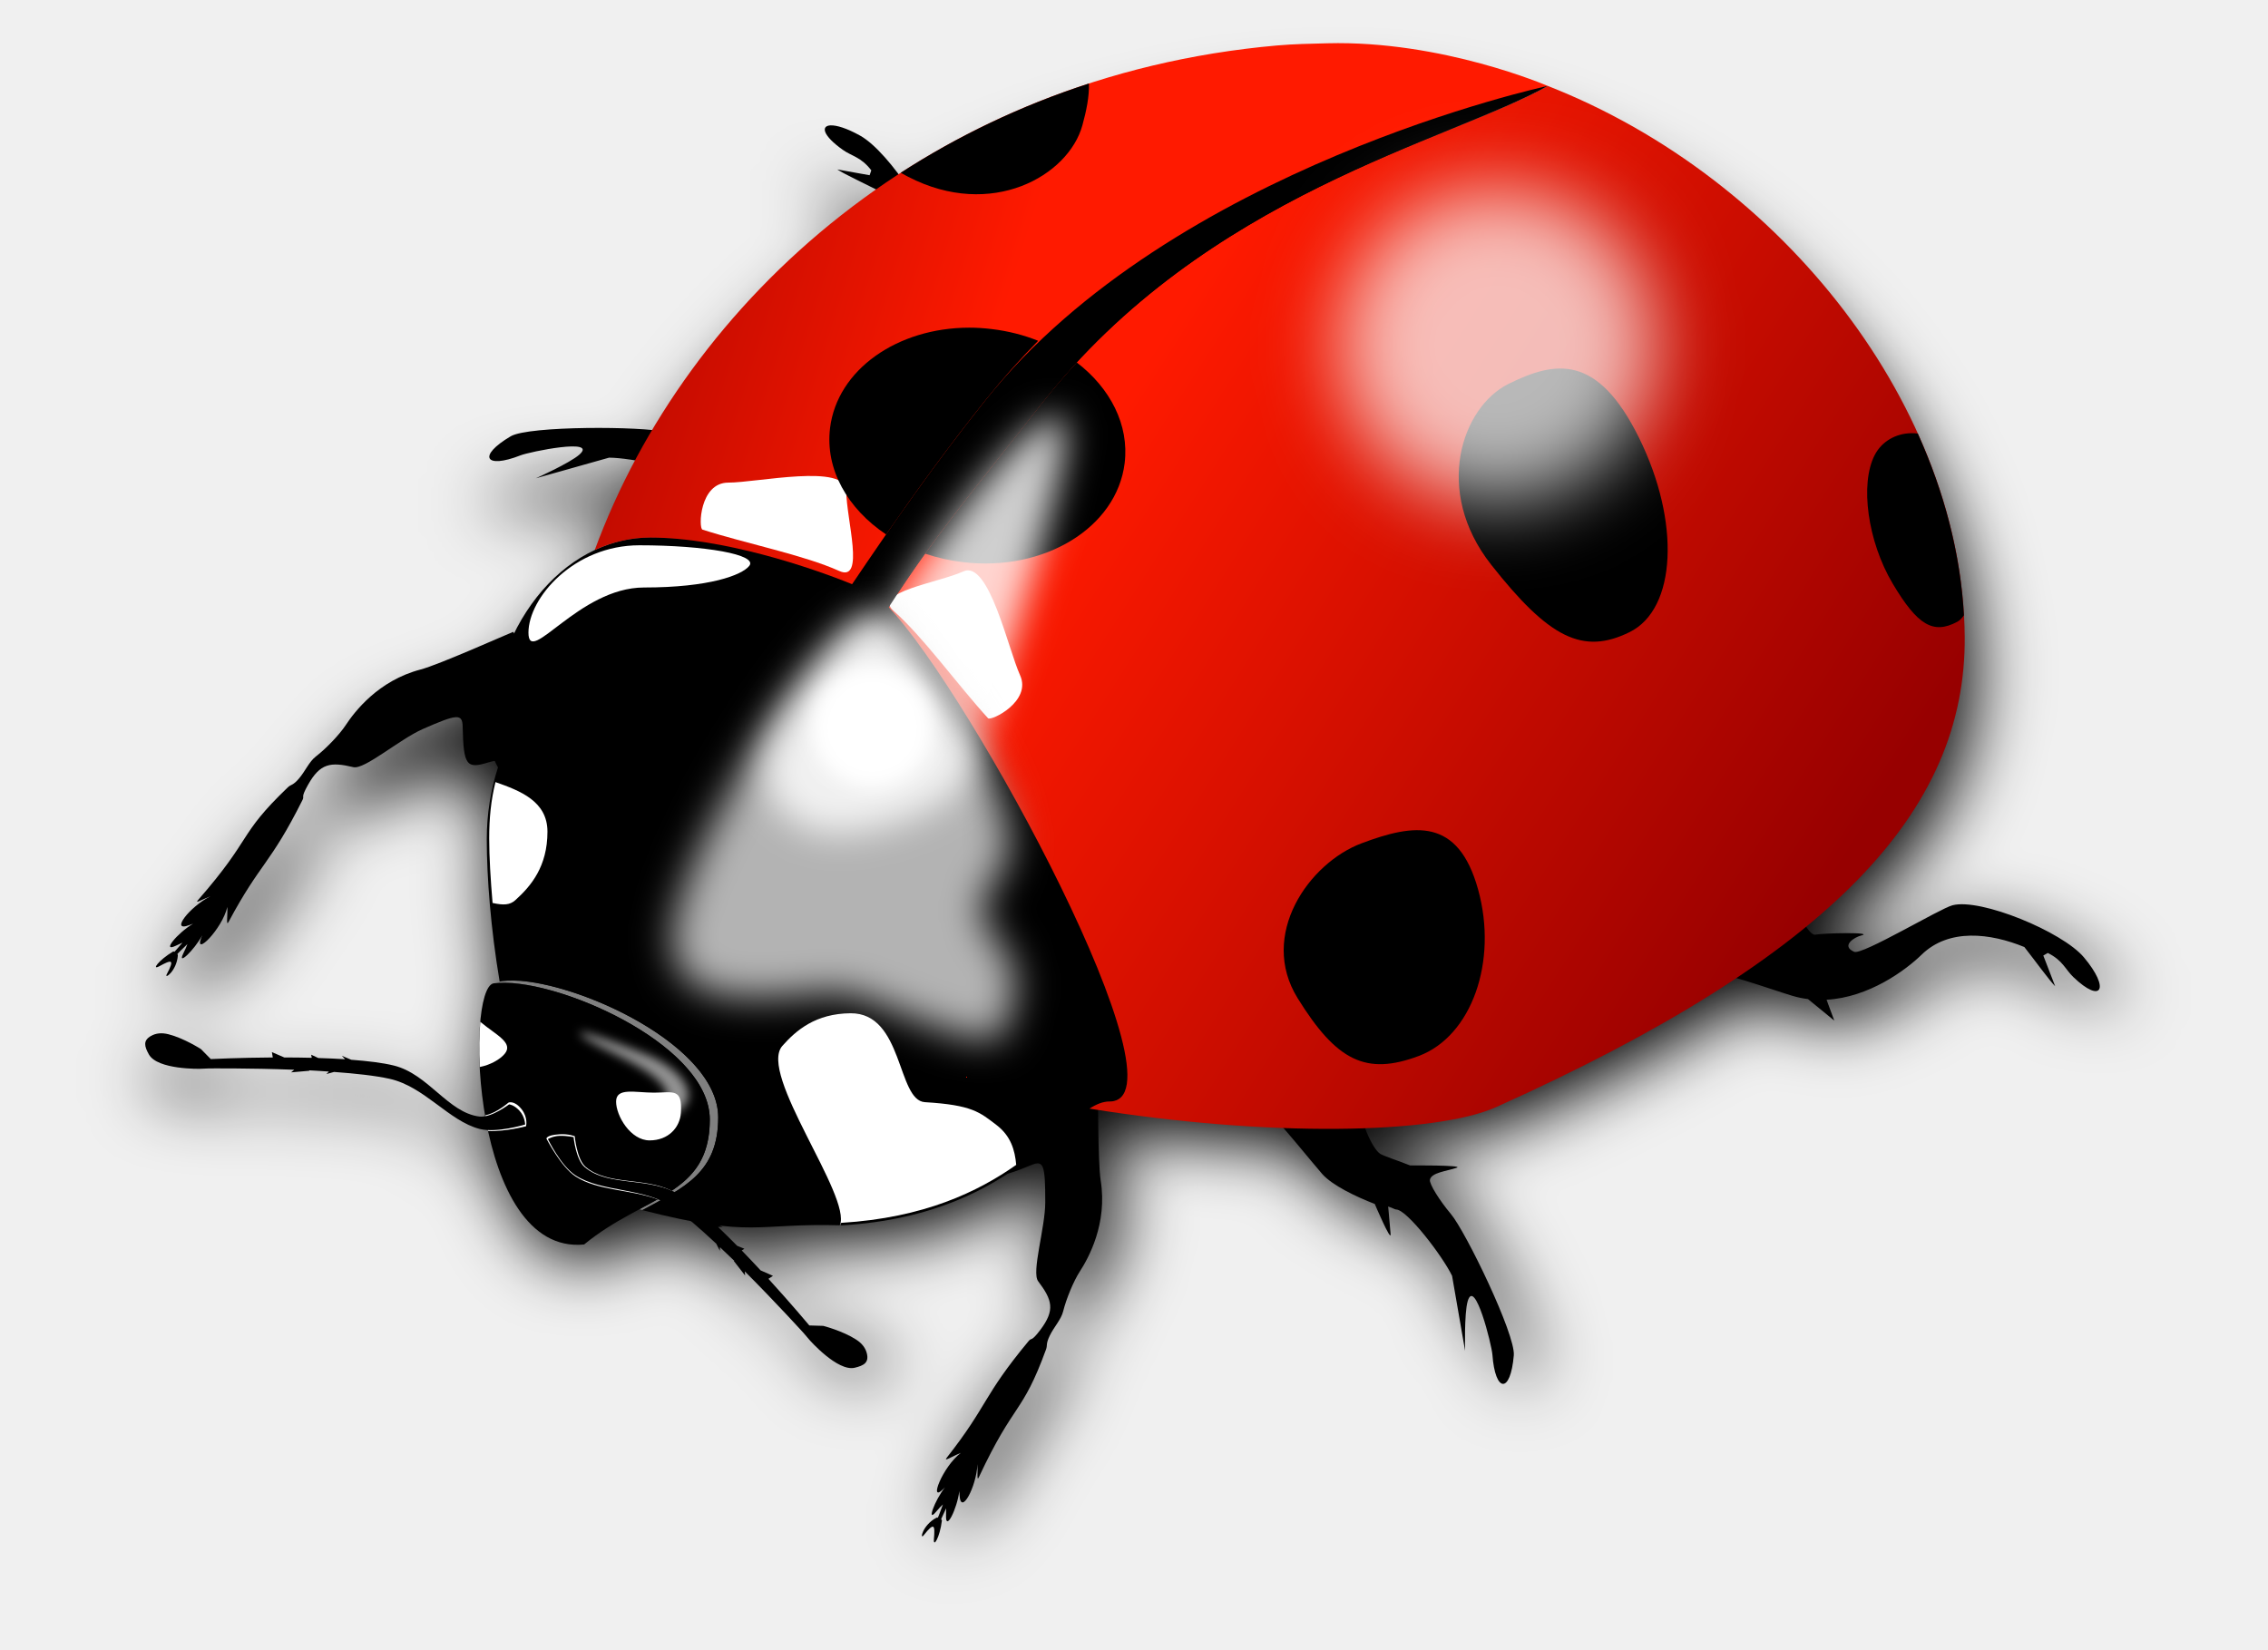
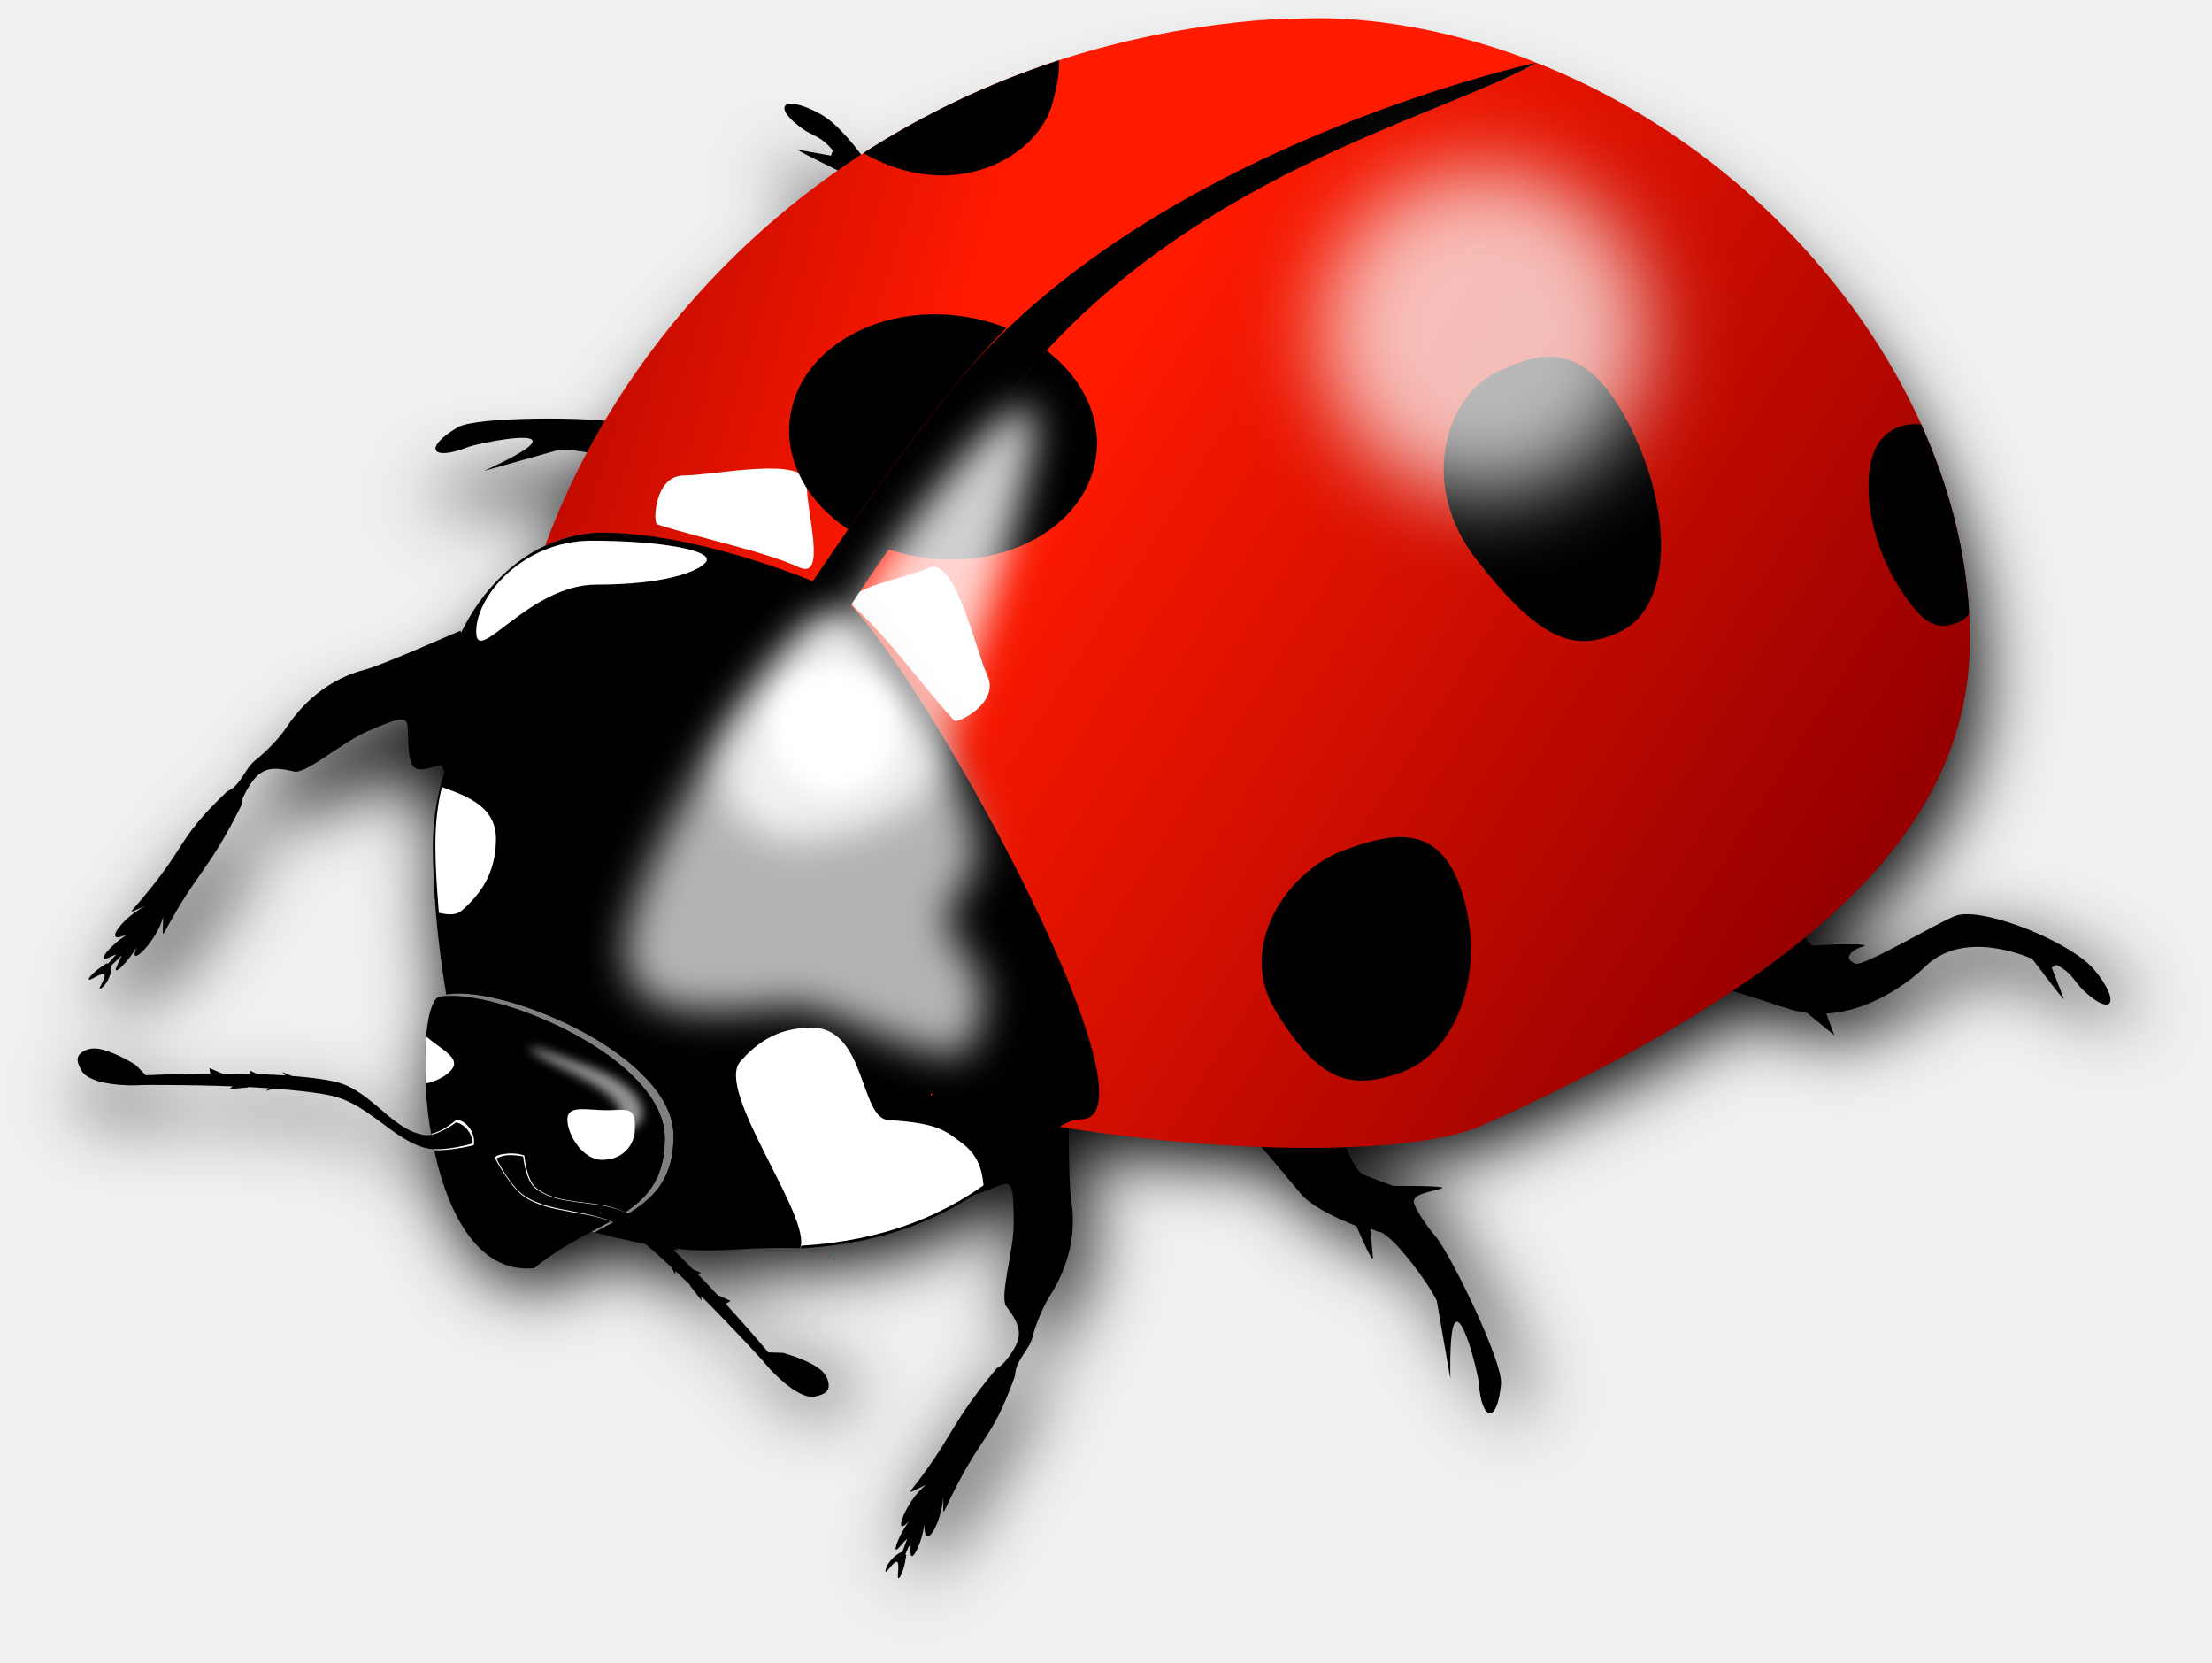
- <svg xmlns="http://www.w3.org/2000/svg" xmlns:xlink="http://www.w3.org/1999/xlink" width="550" height="400" id="svg2" version="1.1">
+ <svg xmlns="http://www.w3.org/2000/svg" xmlns:xlink="http://www.w3.org/1999/xlink" width="515.763" height="387.571" id="svg2" version="1.1">
  <defs id="defs4">
    <linearGradient id="linearGradient3848">
      <stop style="stop-color:#ff1a00;stop-opacity:1;" offset="0" id="stop3850" />
      <stop style="stop-color:#970000;stop-opacity:1;" offset="1" id="stop3852" />
    </linearGradient>
    <filter id="filter3822" x="-0.202" width="1.403" y="-0.198" height="1.396" color-interpolation-filters="sRGB">
      <feGaussianBlur stdDeviation="4.365" id="feGaussianBlur3824" />
    </filter>
    <filter id="filter3826" x="-0.252" width="1.504" y="-0.134" height="1.267" color-interpolation-filters="sRGB">
      <feGaussianBlur stdDeviation="4.365" id="feGaussianBlur3828" />
    </filter>
    <filter id="filter3832" x="-0.134" width="1.268" y="-0.109" height="1.218" color-interpolation-filters="sRGB">
      <feGaussianBlur stdDeviation="4.643" id="feGaussianBlur3834" />
    </filter>
    <filter id="filter3872" x="-0.3" width="1.6" y="-0.3" height="1.6" color-interpolation-filters="sRGB">
      <feGaussianBlur stdDeviation="2.803" id="feGaussianBlur3874" />
    </filter>
    <filter id="filter3880" x="-0.18" width="1.36" y="-0.18" height="1.36" color-interpolation-filters="sRGB">
      <feGaussianBlur stdDeviation="1.493" id="feGaussianBlur3882" />
    </filter>
    <filter id="filter3887" x="-0.106" width="1.211" y="-0.139" height="1.278" color-interpolation-filters="sRGB">
      <feGaussianBlur stdDeviation="1.161" id="feGaussianBlur3889" />
    </filter>
    <filter id="filter4079" color-interpolation-filters="sRGB">
      <feGaussianBlur stdDeviation="8.239" id="feGaussianBlur4081" />
    </filter>
    <linearGradient xlink:href="#linearGradient3848" id="linearGradient4117" gradientUnits="userSpaceOnUse" x1="-150.608" y1="472.781" x2="25.068" y2="584.9" />
    <linearGradient xlink:href="#linearGradient3848" id="linearGradient4119" gradientUnits="userSpaceOnUse" x1="-185.632" y1="463.233" x2="-314.727" y2="422.725" />
  </defs>
-   <g id="layer2" style="display:inline" transform="translate(0,-652.3622)">
+   <g id="layer2" style="display:inline" transform="translate(-17.11845,-658.5769)">
    <g id="g4083" transform="translate(-99.83499,318.4603)">
      <path transform="matrix(1.032181,-0.00998417,0.01213566,0.9693549,-20.15975,23.2122)" id="path3966" d="m 426.568,351.097 c -0.843,4.9e-4 -1.701,0.008 -2.549,0.031 -3.921,0.104 -7.871,0.169 -11.835,0.525 -16.491,1.482 -32.009,4.88 -46.461,9.85 -0.273,0.094 -0.547,0.183 -0.819,0.278 -0.835,0.291 -1.66,0.593 -2.488,0.895 -2.139,0.78 -4.252,1.591 -6.343,2.439 -0.059,0.024 -0.123,0.038 -0.182,0.062 -0.908,0.369 -1.833,0.761 -2.731,1.142 -1.531,0.651 -3.048,1.32 -4.552,2.007 -0.373,0.17 -0.752,0.322 -1.123,0.494 -0.365,0.17 -0.729,0.353 -1.092,0.525 -0.823,0.389 -1.644,0.774 -2.458,1.173 -0.205,0.1 -0.403,0.208 -0.607,0.309 -0.462,0.228 -0.907,0.478 -1.366,0.71 -0.759,0.384 -1.525,0.75 -2.276,1.142 -0.153,0.08 -0.303,0.167 -0.455,0.247 -0.65,0.342 -1.298,0.701 -1.942,1.05 -0.251,0.136 -0.509,0.265 -0.759,0.401 -0.74,0.405 -1.483,0.821 -2.215,1.235 -0.765,0.432 -1.52,0.856 -2.276,1.297 -0.213,0.124 -0.425,0.246 -0.637,0.371 -0.051,0.03 -0.101,0.062 -0.152,0.093 -0.435,0.257 -0.872,0.512 -1.305,0.772 -0.44,0.265 -0.868,0.535 -1.305,0.803 -1.149,0.703 -2.27,1.436 -3.399,2.161 -0.543,0.349 -1.1,0.696 -1.639,1.05 -0.172,0.113 -0.344,0.226 -0.516,0.34 -3.06,-4.182 -6.394,-7.727 -9.043,-9.232 -3.157,-1.794 -5.574,-2.531 -6.98,-2.47 -2.342,0.102 -1.858,2.447 2.883,5.867 2.154,1.554 4.288,1.701 6.707,4.909 l -0.395,1.173 -7.617,-1.389 c 1.279,0.907 5.705,3.032 9.134,4.786 -22.138,15.778 -39.966,35.755 -52.743,57.648 -8.898,-0.898 -29.616,-0.689 -33.291,1.513 -7.929,4.751 -6.029,7.905 2.306,4.57 2.136,-0.855 18.335,-4.236 13.869,-0.185 -2.244,2.035 -10.257,5.681 -10.257,5.681 l 17.237,-4.94 c 1.505,0.003 3.723,0.255 6.1,0.648 -3.671,7.017 -6.835,14.214 -9.468,21.491 -7.924,3.765 -14.59,10.864 -18.997,19.978 -0.075,-0.122 -0.135,-0.25 -0.212,-0.371 -2.008,0.822 -17.592,7.901 -21.789,9.016 -10.026,2.664 -15.585,10.147 -17.692,13.401 -1.436,2.217 -4.585,5.568 -6.98,7.441 -1.601,1.253 -2.461,3.467 -3.975,5.28 -1.451,1.738 -1.845,1.355 -2.64,2.131 -11.882,11.583 -8.102,11.844 -21.152,27.018 -0.834,0.97 1.01,-0.171 2.944,-0.926 -4.89,2.481 -9.635,8.695 -5.007,6.917 0.339,-0.13 0.619,-0.228 0.91,-0.34 -3.7,2.254 -7.514,6.952 -4.066,5.28 0.684,-0.331 1.147,-0.551 1.578,-0.741 -1.013,1.161 -1.863,2.214 -1.912,2.192 -0.125,-0.057 -0.225,-0.109 -0.303,-0.062 -3.467,2.096 -5.151,4.569 -3.247,3.52 2.917,-1.607 3.677,-1.78 1.76,1.914 -0.707,1.362 2.346,-0.712 2.61,-4.539 0.006,-0.081 -0.043,-0.168 -0.121,-0.278 -0.033,-0.046 1.113,-1.176 2.367,-2.408 -0.137,0.474 -0.466,1.197 -1.001,2.316 -1.44,3.011 2.571,-0.791 4.491,-4.415 -0.077,0.214 -0.155,0.38 -0.243,0.618 -1.695,4.596 4.903,-2.054 6.16,-7.411 0.08,2.272 -0.346,4.786 0.303,3.551 7.494,-14.254 9.745,-13.642 17.389,-29.179 0.531,-1.079 -0.526,-0.322 1.305,-3.644 2.852,-5.172 5.312,-5.531 10.682,-4.23 2.625,0.636 10.86,-6.683 16.357,-9.14 8.152,-3.643 9.305,-3.72 9.377,-0.556 0.213,9.281 0.868,10.19 6.069,8.553 0.508,-0.16 1.001,-0.257 1.487,-0.34 0.225,0.51 0.472,1.019 0.759,1.544 -1.702,5.337 -2.64,11.142 -2.64,17.199 0,9.11 0.943,21.524 3.035,34.119 0.019,-0.004 0.042,0.004 0.061,0 l 0.061,0.309 c -0.549,0.022 -1.06,0.055 -1.548,0.124 -1.549,0.301 -2.653,3.889 -3.126,9.201 -0.003,0.029 0.003,0.063 0,0.093 -0.529,6.058 -0.255,14.308 1.153,22.54 -0.474,0.094 -0.942,0.115 -1.366,0.062 -7.423,-0.929 -11.993,-10.182 -20.15,-12.227 -2.648,-0.664 -6.183,-1.06 -10.045,-1.359 l -2.185,-0.957 0.759,0.834 c -2.052,-0.136 -4.165,-0.243 -6.312,-0.309 l -1.699,-0.803 0.152,0.772 c -2.183,-0.053 -4.359,-0.09 -6.464,-0.093 l -2.913,-1.297 0.212,1.297 c -8.113,0.054 -14.627,0.371 -14.627,0.371 l -2.306,-2.378 c 0,0 -3.955,-2.599 -7.617,-3.551 -1.665,-0.433 -2.992,-0.248 -4.127,0.401 -1.911,1.093 -1.59,2.502 -0.516,4.446 2.042,3.695 12.048,3.427 12.048,3.427 l 2.064,-0.093 c 0,0 9.566,-0.106 20.12,0.309 l -0.728,0.618 4.279,-0.371 -0.03,-0.093 c 1.557,0.078 3.109,0.173 4.643,0.278 l -0.607,0.618 1.821,-0.525 c 5.024,0.373 9.735,0.9 13.11,1.667 8.234,1.873 13.953,10.15 21.182,12.011 0.591,0.152 1.265,0.214 1.942,0.247 3.125,14.936 10.089,28.692 22.669,27.419 4.417,-3.697 8.882,-6.172 13.019,-8.429 l 0.728,0.185 c -0.02,0.011 -0.04,0.019 -0.061,0.031 4.534,1.173 8.256,2.004 11.471,2.625 1.878,1.603 3.889,3.445 5.948,5.404 l 0.85,1.698 0.03,-0.865 c 1.117,1.075 2.255,2.162 3.369,3.273 l -0.121,0.062 2.64,3.458 -0.03,-0.988 c 7.462,7.605 13.869,14.821 13.869,14.821 l 1.335,1.606 c 0,0 6.599,7.651 10.652,6.669 2.133,-0.517 3.391,-1.226 2.883,-3.396 -0.302,-1.289 -1.077,-2.385 -2.519,-3.335 -3.173,-2.09 -7.738,-3.304 -7.738,-3.304 l -3.308,-0.093 c 0,0 -4.153,-5.078 -9.62,-11.178 l 1.062,-0.71 -2.913,-1.328 c -1.431,-1.571 -2.911,-3.19 -4.431,-4.786 l 0.607,-0.371 -1.699,-0.71 c -1.505,-1.56 -3,-3.098 -4.491,-4.539 l 1.093,0 -0.668,-0.309 c 10.087,1.172 14.505,-0.501 28.799,-0.062 17.927,-1.107 30.113,-6.499 38.965,-12.382 1.372,-0.356 3.164,-1.055 5.584,-2.069 2.877,-1.205 3.277,-0.136 3.277,8.924 0,6.109 -3.297,16.738 -1.669,18.928 3.33,4.479 4.023,6.904 0.516,11.641 -2.252,3.042 -2.004,1.758 -2.762,2.686 -10.907,13.368 -9.458,15.231 -19.27,27.944 -0.85,1.102 1.231,-0.304 3.308,-1.142 -4.314,3.326 -7.642,12.135 -4.188,8.707 0.178,-0.177 0.294,-0.305 0.455,-0.463 -2.49,3.246 -4.315,8.512 -2.185,5.959 0.791,-0.948 1.328,-1.534 1.699,-1.853 -0.605,1.664 -1.159,3.192 -1.214,3.18 -0.131,-0.029 -0.233,-0.038 -0.303,0 -3.338,1.785 -3.976,5.436 -3.035,4.23 2.554,-3.271 2.701,-2.468 2.428,0.895 -0.178,2.195 1.389,-0.374 1.882,-4.446 0.011,-0.092 -0.081,-0.184 -0.182,-0.278 -0.039,-0.036 0.546,-1.245 1.184,-2.655 0.002,0.478 -0.008,1.02 -0.03,1.791 -0.118,3.884 2.585,-1.575 3.126,-5.928 0.016,0.316 0.042,0.62 0.061,0.988 0.261,5.026 3.952,-1.888 4.218,-7.441 0.098,2.105 -0.204,4.286 0.334,3.119 8.406,-18.259 10.166,-14.872 15.811,-30.599 0.378,-1.053 -0.1,-1.253 0.88,-3.304 1.022,-2.14 2.673,-3.84 3.156,-5.836 0.723,-2.984 2.467,-7.25 3.884,-9.479 2.081,-3.272 6.581,-11.48 4.947,-21.892 -0.469,-2.988 -0.564,-10.76 -0.607,-16.89 15.281,2.416 30.207,3.859 43.669,4.354 3.006,3.473 7.411,9.035 9.104,10.992 2.364,2.732 7.94,5.447 12.382,7.194 0,0 3.904,9.354 3.733,7.225 -0.305,-3.796 -0.577,-6.608 -0.577,-6.608 1.06,0.329 1.579,0.71 1.881,0.71 2.526,0 10.9,11.104 13.171,15.902 l 3.065,17.971 c 0,0 -0.227,-8.949 0.607,-11.888 1.66,-5.849 5.661,10.484 5.827,12.814 0.647,9.089 4.254,9.483 5.038,0.154 0.419,-4.983 -11.303,-29.627 -14.84,-33.903 -2.622,-3.171 -5.071,-7.129 -4.916,-8.152 0.267,-1.764 4.058,-2.101 6.312,-2.902 1.85,-0.658 -10.986,-0.556 -10.986,-0.556 -2.831,-1.137 -6.033,-2.205 -6.98,-2.748 -1.146,-0.658 -2.668,-3.578 -3.581,-6.175 13.749,-0.505 24.678,-2.234 30.923,-5.095 22.578,-10.343 41.273,-20.565 56.476,-30.877 4.65,1.341 10.076,3.301 13.14,4.23 1.256,0.381 2.495,0.644 3.733,0.803 l 6.191,5.156 -1.821,-5.002 c 9.958,-0.564 18.591,-7.038 22.396,-10.807 6.433,-6.371 16.173,-5.159 24.186,-1.822 2.418,3.127 5.998,8.144 7.253,9.387 l -2.792,-7.349 1.062,-0.618 c 3.553,1.81 4.102,3.915 6.009,5.774 6.714,6.545 8.698,2.784 2.488,-4.724 -5.094,-6.159 -24.365,-14.245 -30.954,-12.474 -3.025,0.813 -21.266,12.001 -23.155,11.147 -3.304,-1.495 0.308,-3.569 1.517,-3.86 3.799,-0.914 -8.865,-0.633 -10.682,-0.247 -0.544,0.116 -1.364,-0.706 -2.124,-1.914 26.168,-21.836 37.527,-44.391 37.327,-69.505 -0.034,-4.242 -0.323,-8.482 -0.85,-12.721 -0.027,-0.215 -0.063,-0.433 -0.091,-0.648 -0.003,-0.02 0.003,-0.042 0,-0.062 -0.005,-0.042 -0.025,-0.082 -0.03,-0.124 -0.236,-1.791 -0.499,-3.587 -0.819,-5.373 -0.085,-0.473 -0.182,-0.947 -0.273,-1.42 -0.788,-4.108 -1.789,-8.203 -3.004,-12.258 -0.033,-0.112 -0.057,-0.228 -0.091,-0.34 -0.24,-0.793 -0.503,-1.587 -0.759,-2.378 -0.013,-0.04 -0.017,-0.083 -0.03,-0.124 -13.477,-41.513 -48.579,-79.104 -92.224,-96.522 -0.01,2.4e-4 -0.021,-2.8e-4 -0.03,0 0,0 -23.243,-10.267 -49.374,-10.251 z m -50.588,65.521 c -1.354,1.236 -2.704,2.53 -4.036,3.829 1.338,-1.305 2.677,-2.588 4.036,-3.829 z m -111.403,52.954 c -0.652,0 -1.299,0.02 -1.942,0.062 -0.603,0.039 -1.195,0.11 -1.79,0.185 0.591,-0.075 1.192,-0.146 1.79,-0.185 0.647,-0.043 1.287,-0.062 1.942,-0.062 z m 2.215,0.031 c 0.583,0.02 1.17,0.058 1.76,0.093 -0.59,-0.035 -1.177,-0.072 -1.76,-0.093 z m 6.282,0.494 c 1.224,0.14 2.44,0.305 3.672,0.494 1.371,0.21 2.759,0.449 4.127,0.71 -1.376,-0.263 -2.749,-0.499 -4.127,-0.71 -1.226,-0.188 -2.454,-0.354 -3.672,-0.494 z m -17.996,1.05 c -0.386,0.129 -0.772,0.257 -1.153,0.401 0.381,-0.145 0.767,-0.272 1.153,-0.401 z m 37.873,3.026 c 1.297,0.364 2.554,0.733 3.793,1.112 -1.232,-0.376 -2.505,-0.75 -3.793,-1.112 z m 4.4,1.297 c 1.994,0.616 3.917,1.236 5.705,1.853 -1.796,-0.62 -3.702,-1.233 -5.705,-1.853 z m 71.163,93.836 c 0.554,1.328 1.068,2.636 1.578,3.921 -0.506,-1.275 -1.028,-2.604 -1.578,-3.921 z m 3.702,9.479 c 0.425,1.174 0.809,2.34 1.184,3.458 -0.374,-1.117 -0.759,-2.286 -1.184,-3.458 z m -126.789,0.648 c 0.707,0.247 1.409,0.5 2.124,0.772 -0.709,-0.27 -1.423,-0.527 -2.124,-0.772 z m 4.309,1.637 c 0.645,0.267 1.297,0.548 1.942,0.834 -0.643,-0.284 -1.299,-0.568 -1.942,-0.834 z m 4.218,1.883 c 0.715,0.342 1.417,0.686 2.124,1.05 -0.702,-0.361 -1.415,-0.71 -2.124,-1.05 z m 17.055,9.047 c 0.396,0.342 0.775,0.701 1.153,1.05 -0.38,-0.351 -0.755,-0.706 -1.153,-1.05 z m -1.457,0.988 c 0.527,0.468 1.025,0.939 1.517,1.42 -0.487,-0.476 -0.996,-0.957 -1.517,-1.42 z m 107.276,3.149 c 0.036,0.356 0.07,0.714 0.091,1.05 -0.022,-0.342 -0.053,-0.687 -0.091,-1.05 z m -102.815,1.513 c 0.305,0.383 0.601,0.754 0.88,1.142 -0.272,-0.379 -0.583,-0.769 -0.88,-1.142 z m 2.124,3.026 c 0.245,0.417 0.456,0.844 0.668,1.266 -0.212,-0.422 -0.423,-0.849 -0.668,-1.266 z m 99.963,2.161 c -0.106,0.188 -0.208,0.364 -0.334,0.525 0.128,-0.163 0.227,-0.334 0.334,-0.525 z m -1.001,1.142 c -0.19,0.144 -0.386,0.269 -0.607,0.371 0.223,-0.101 0.415,-0.226 0.607,-0.371 z m -0.637,0.401 c -0.251,0.112 -0.528,0.191 -0.819,0.247 -0.287,0.055 -0.583,0.093 -0.91,0.093 0.326,0 0.625,-0.038 0.91,-0.093 0.286,-0.055 0.573,-0.139 0.819,-0.247 z m -2.367,0.371 c -0.172,0.019 -0.344,0.059 -0.516,0.093 0.173,-0.034 0.343,-0.073 0.516,-0.093 z m -91.739,1.204 c 0.06,0.324 0.114,0.632 0.152,0.957 0.062,0.53 0.091,1.072 0.091,1.606 0,-0.539 -0.028,-1.071 -0.091,-1.606 -0.037,-0.318 -0.093,-0.641 -0.152,-0.957 z m -2.428,9.14 c -0.069,0.275 -0.133,0.539 -0.212,0.803 0.079,-0.262 0.144,-0.53 0.212,-0.803 z" style="fill:#000000;display:inline;filter:url(#filter4079)" />
      <g transform="translate(528.7955,-52.53196)" id="g3932">
        <path style="fill:#000000;display:inline" d="m -227.542,416.839 c -2.412,0.103 -1.913,2.476 2.969,5.938 2.218,1.573 4.416,1.722 6.906,4.969 l -0.406,1.188 -7.844,-1.406 c 1.479,1.031 7.171,3.685 10.75,5.531 4.876,7.465 7.987,17.089 2.906,24.812 -3.005,4.569 -7.784,14.542 -6.406,24.719 l -5.312,-0.906 6.312,5.281 c 0.398,1.221 0.908,2.428 1.531,3.625 2.588,4.975 9.519,16.341 9.562,19.875 3.72,-7.962 9.596,-19.556 14.156,-26.594 -2.32,2.653 -10.245,0.08 -10.219,-1.562 0.03,-1.911 -2.175,-14.797 -2.344,-10.781 -0.054,1.279 -1.402,5.337 -3.531,2.281 -1.217,-1.747 6.374,-22.317 6.594,-25.531 0.478,-7.001 -11.325,-24.965 -18.438,-28.938 -3.251,-1.816 -5.74,-2.562 -7.188,-2.5 z m -30.531,68 c -0.029,0.023 -0.045,0.093 -0.031,0.219 0.272,2.443 1.678,6.136 0.188,7.156 -0.865,0.592 -5.595,0.048 -9.656,-1 -5.477,-1.413 -33.17,-1.537 -37.531,1.031 -8.165,4.809 -6.208,8 2.375,4.625 2.2,-0.865 18.88,-4.287 14.281,-0.188 -2.311,2.06 -10.562,5.75 -10.562,5.75 l 17.75,-5 c 5.389,0.01 19.251,2.905 20.375,5.25 0.135,0.281 0.728,0.597 1.5,1.438 0,0 -2.681,0.998 -6.281,2.375 -2.019,0.772 8.25,0.281 8.25,0.281 3.571,3.36 8.517,7.375 12.062,8.375 3.521,0.993 15.813,3.829 17.812,4.875 -2.307,-5.912 -6.506,-14.443 -8.25,-20.375 -0.523,1.475 -9.343,2.012 -11.281,0.656 -0.917,-0.641 -3.328,-3.149 -5.625,-5.281 0,0 -4.941,-10.526 -5.375,-10.188 z m -46.438,54.844 c -2.068,0.831 -18.116,7.996 -22.438,9.125 -10.325,2.696 -16.049,10.269 -18.219,13.562 -1.479,2.244 -4.722,5.635 -7.188,7.531 -1.649,1.268 -2.534,3.509 -4.094,5.344 -1.495,1.759 -1.899,1.371 -2.719,2.156 -12.236,11.723 -8.343,11.987 -21.781,27.344 -0.859,0.982 1.04,-0.173 3.031,-0.938 -5.036,2.511 -9.922,8.8 -5.156,7 0.349,-0.132 0.638,-0.231 0.938,-0.344 -3.81,2.281 -7.738,7.035 -4.188,5.344 0.705,-0.335 1.181,-0.557 1.625,-0.75 -1.043,1.175 -1.919,2.241 -1.969,2.219 -0.129,-0.058 -0.231,-0.111 -0.312,-0.062 -3.57,2.122 -5.304,4.624 -3.344,3.562 3.003,-1.627 3.786,-1.802 1.812,1.938 -0.728,1.379 2.416,-0.72 2.688,-4.594 0.006,-0.082 -0.044,-0.17 -0.125,-0.281 -0.034,-0.047 1.146,-1.19 2.438,-2.438 -0.141,0.48 -0.48,1.212 -1.031,2.344 -1.483,3.047 2.648,-0.8 4.625,-4.469 -0.08,0.217 -0.16,0.385 -0.25,0.625 -1.745,4.652 5.049,-2.079 6.344,-7.5 0.083,2.299 -0.356,4.844 0.312,3.594 7.717,-14.426 10.035,-13.807 17.906,-29.531 0.547,-1.092 -0.542,-0.326 1.344,-3.688 2.937,-5.234 5.47,-5.598 11,-4.281 2.703,0.643 11.183,-6.764 16.844,-9.25 8.394,-3.687 9.582,-3.765 9.656,-0.562 0.219,9.393 0.893,10.313 6.25,8.656 3.837,-1.187 6.939,-0.318 11.406,3.188 2.025,1.589 5.042,3.209 8.062,4.406 -8.863,-9.023 -6.282,-24.048 -11.562,-35.719 -0.546,-1.207 -1.17,-2.406 -1.906,-3.531 z m 312.281,63.688 c -6.049,5.808 -16.322,13.78 -23.438,18.938 3.479,-0.625 15.938,4.023 21.312,5.625 1.293,0.385 2.569,0.652 3.844,0.812 l 6.375,5.219 -1.875,-5.062 c 10.254,-0.57 19.144,-7.123 23.062,-10.938 6.624,-6.448 16.654,-5.222 24.906,-1.844 2.49,3.165 6.177,8.242 7.469,9.5 l -2.875,-7.438 1.094,-0.625 c 3.659,1.832 4.224,3.962 6.188,5.844 6.914,6.624 8.956,2.817 2.562,-4.781 -5.245,-6.233 -25.09,-14.417 -31.875,-12.625 -3.115,0.823 -21.899,12.146 -23.844,11.281 -3.403,-1.513 0.317,-3.612 1.562,-3.906 3.912,-0.925 -9.129,-0.641 -11,-0.25 -1.608,0.336 -5.636,-6.971 -3.469,-9.75 z m -174.5,44.812 c -12.809,-0.141 -25.518,8.267 -37.344,3.781 2.311,2.285 5.012,4.41 7.281,5.625 5.006,2.68 7.043,5.165 7.5,9.156 0.637,5.571 1.749,5.827 10.438,2.25 2.963,-1.22 3.375,-0.137 3.375,9.031 0,6.183 -3.395,16.94 -1.719,19.156 3.429,4.534 4.143,6.988 0.531,11.781 -2.319,3.078 -2.063,1.779 -2.844,2.719 -11.231,13.53 -9.739,15.414 -19.844,28.281 -0.876,1.115 1.268,-0.308 3.406,-1.156 -4.443,3.366 -7.87,12.281 -4.312,8.812 0.184,-0.179 0.302,-0.309 0.469,-0.469 -2.564,3.286 -4.444,8.615 -2.25,6.031 0.815,-0.96 1.368,-1.553 1.75,-1.875 -0.623,1.684 -1.194,3.231 -1.25,3.219 -0.134,-0.029 -0.24,-0.038 -0.312,0 -3.437,1.806 -4.095,5.502 -3.125,4.281 2.63,-3.311 2.782,-2.498 2.5,0.906 -0.184,2.222 1.431,-0.378 1.938,-4.5 0.011,-0.094 -0.084,-0.187 -0.188,-0.281 -0.04,-0.037 0.562,-1.26 1.219,-2.688 0.002,0.484 -0.008,1.033 -0.031,1.812 -0.121,3.931 2.662,-1.594 3.219,-6 0.017,0.32 0.043,0.628 0.062,1 0.268,5.087 4.07,-1.911 4.344,-7.531 0.101,2.13 -0.21,4.338 0.344,3.156 8.656,-18.479 10.468,-15.051 16.281,-30.969 0.389,-1.066 -0.103,-1.268 0.906,-3.344 1.053,-2.166 2.752,-3.887 3.25,-5.906 0.744,-3.02 2.54,-7.337 4,-9.594 2.143,-3.311 6.777,-11.619 5.094,-22.156 -0.705,-4.411 -0.617,-21.96 -0.688,-24.188 -1.326,-0.221 -2.675,-0.329 -4,-0.344 z m 68.25,7.656 c -6.103,0.991 -15.609,0.9 -21.938,1.375 1.807,1.351 9.676,11.191 12.094,13.938 2.434,2.765 8.176,5.513 12.75,7.281 0,0 4.02,9.467 3.844,7.312 -0.314,-3.842 -0.594,-6.688 -0.594,-6.688 1.092,0.333 1.626,0.719 1.938,0.719 2.601,0 11.224,11.238 13.562,16.094 l 3.156,18.188 c 0,0 -0.234,-9.057 0.625,-12.031 1.709,-5.919 5.829,10.611 6,12.969 0.666,9.199 4.38,9.598 5.188,0.156 0.431,-5.043 -11.64,-29.985 -15.281,-34.312 -2.7,-3.209 -5.222,-7.215 -5.062,-8.25 0.275,-1.785 4.179,-2.127 6.5,-2.938 1.905,-0.666 -11.312,-0.562 -11.312,-0.562 -2.916,-1.15 -6.213,-2.231 -7.188,-2.781 -2.06,-1.162 -5.385,-9.36 -4.281,-10.469 z" id="path4061" />
        <path style="fill:#808080;fill-opacity:1;stroke:none" d="m -304.355,624.245 c -1.04,-0.019 -2.014,0.037 -2.875,0.156 -0.176,0.024 -0.337,0.063 -0.5,0.094 l 0.062,0.312 c 0.401,-0.017 0.817,-0.039 1.25,-0.031 15.604,0.288 49.594,15.735 49.594,33.188 0,12.849 -7.576,16.668 -17.062,21.75 l 0.75,0.188 c 10.097,-5.468 18.344,-9.031 18.344,-22.469 0,-17.453 -33.959,-32.899 -49.562,-33.188 z" id="rect3961" />
        <path style="fill:#000000;fill-opacity:1;stroke:none" d="m -271.292,516.808 c -21.471,0 -38.875,22.08 -38.875,49.312 0,1.982 0.695,4.142 1.969,6.438 -1.752,5.401 -2.719,11.276 -2.719,17.406 0,9.22 0.971,21.784 3.125,34.531 0.183,-0.036 0.365,-0.067 0.562,-0.094 13.784,-1.91 52.438,14.415 52.438,33.031 0,13.466 -8.281,17.012 -18.406,22.5 27.171,6.906 27.181,3.045 48.469,3.688 44.09,-2.675 54.492,-30.031 64.812,-30.031 21.471,0 -42.559,-115.507 -57.688,-123.375 -4.741,-2.466 -32.216,-13.406 -53.688,-13.406 z" id="path3844" />
        <path style="fill:url(#linearGradient4117);fill-opacity:1;stroke:none" d="m -53.636,407.277 c -285.729,487.512 -142.865,243.756 0,0 z m 0,0 c -23.851,13.369 -82.912,26.209 -122.875,77.219 -16.923,21.601 -25.534,31.464 -36.938,49.219 20.068,21.017 73.397,119.875 53.531,119.875 -1.571,0 -3.15,0.635 -4.844,1.719 43.046,6.921 83.808,6.307 98.719,-0.406 C 15.187,618.329 47.833,583.177 47.489,540.839 47.042,485.88 3.923,429.84 -53.605,407.277 c -0.01,2.6e-4 -0.021,-2.7e-4 -0.031,0 z" id="path3865" />
        <path id="path3830" d="m -195.334,525.016 c -6.185,2.822 -22.177,4.997 -16.918,9.597 7.088,6.2 15.399,17.788 22.891,26.012 0.698,0.767 10.667,-4.077 7.767,-10.434 -2.9,-6.357 -7.555,-27.997 -13.74,-25.175 z" style="fill:#ffffff;fill-opacity:1;stroke:none" />
        <path style="fill:#000000;fill-opacity:1;stroke:none" d="m -189.878,483.356 c -16.755,20.931 -29.679,40.672 -42.044,59.032 l 13.359,-0.473 c 14.225,-23.361 22.697,-32.718 42.052,-57.423 39.976,-51.027 99.082,-63.838 122.918,-77.212 -19.988,0.531 -90.981,19.482 -136.285,76.075 z" id="path3857" />
        <path style="fill:url(#linearGradient4119);fill-opacity:1;stroke:none" d="m -107.105,396.933 c -4.038,0.106 -8.106,0.171 -12.188,0.531 -83.602,7.385 -143.079,61.649 -165.438,122.375 4.186,-1.955 8.717,-3.031 13.438,-3.031 17.545,0 39.086,7.296 48.969,11.312 9.591,-14.207 19.942,-29.14 32.438,-44.75 45.282,-56.566 136.25,-76.094 136.25,-76.094 0,0 -25.517,-11.075 -53.469,-10.344 z m 53.469,10.344 0.036,-6e-4 -0.005,6e-4 -0.031,0 z" id="path3073" />
        <path style="fill:#b3b3b3;fill-opacity:1;stroke:none;filter:url(#filter3832)" d="m -186.306,598.104 c -14.69,17.66 12.418,13.522 0.545,38.826 -3.238,6.901 -33.128,-9.729 -39.272,-9.729 -12.288,0 -40.884,6.938 -40.884,-12.816 0,-19.754 41.256,-85.649 50.497,-77.55 8.953,7.847 39.299,49.025 29.115,61.268 z" id="path3876" />
        <path style="fill:#ffffff;fill-opacity:0.811;stroke:none;filter:url(#filter3822)" d="m -220.414,537.816 c -16.909,18.143 -23.378,29.908 -23.378,34.273 0,9.161 7.852,16.562 17.562,16.562 9.711,0 28.499,-5.271 33.146,-15.411 0.383,-0.835 1.702,-3.45 1.091,-6.181 -8.479,-14.173 -14.259,-22.947 -19.622,-29.431 -1.121,-2.511 -4.608,-2.6 -8.8,0.188 z" id="path3882" />
        <path style="fill:#ffffff;fill-opacity:1;stroke:none" d="m -247.269,523.689 c -1.804,2.243 -9.661,5.232 -25.516,5.232 -15.855,0 -28.023,19.381 -28.023,10.952 0,-8.429 11.029,-21.189 26.884,-21.189 15.855,0 28.87,2.252 26.656,5.004 z" id="path3890" />
        <path style="fill:#ffffff;fill-opacity:1;stroke:none" d="m -223.737,505.535 c 0,6.798 4.658,22.251 -1.71,19.376 -8.583,-3.875 -22.575,-6.627 -33.166,-10.03 -0.987,-0.317 -0.718,-11.397 6.269,-11.397 6.987,0 28.607,-4.747 28.607,2.052 z" id="path3893" />
        <path style="fill:#000000;fill-opacity:1;stroke:none" d="m -167.855,474.339 c -2.964,3.208 -5.861,6.588 -8.656,10.156 -12.364,15.781 -20.272,25.317 -28.094,36.219 2.89,0.987 5.967,1.678 9.188,2.062 19.725,2.353 37.266,-8.382 39.188,-24 1.144,-9.3 -3.508,-18.239 -11.625,-24.438 z" id="path3911" />
        <path style="fill:#000000;fill-opacity:1;stroke:none" d="m -193.949,465.902 c -17.398,0.029 -31.977,10.19 -33.719,24.344 -1.233,10.02 4.286,19.605 13.594,25.812 7.3,-10.538 15.177,-21.431 24.188,-32.688 4.046,-5.054 8.287,-9.814 12.688,-14.281 -3.473,-1.39 -7.249,-2.366 -11.25,-2.844 -1.849,-0.221 -3.7,-0.347 -5.5,-0.344 z" id="path3903" />
        <path style="fill:#ffffff;fill-opacity:0.811;stroke:none;filter:url(#filter3826)" d="m -170.689,489.174 c -3.439,-12.476 -43.245,43.678 -41.269,45.755 5.059,5.319 12.155,16.324 20.822,30.816 5.482,-17.903 22.771,-68.144 20.447,-76.571 z" id="path3879" />
        <path style="fill:#000000;fill-opacity:1;stroke:none" d="m -31.497,492.601 c 10.096,20.423 9.082,41.526 -2.264,47.135 -11.346,5.609 -19.562,1.457 -33.586,-16.348 -14.097,-17.897 -7.118,-38.252 4.229,-43.861 11.346,-5.609 21.526,-7.35 31.622,13.074 z" id="path3933" />
        <path id="path3936" d="m -70.514,602.16 c 4.848,17.494 -1.588,35.571 -14.376,40.376 -12.787,4.804 -19.936,1.248 -29.385,-14.003 -9.499,-15.33 2.711,-32.767 15.499,-37.571 12.787,-4.804 23.414,-6.296 28.262,11.199 z" style="fill:#000000;fill-opacity:1;stroke:none" />
        <path style="fill:#000000;fill-opacity:1;stroke:none" d="m 34.52,491.495 c -3.743,0.07 -7.13,1.985 -8.844,5.281 -3.655,7.032 -1.707,21.005 4.344,31.188 6.051,10.183 9.86,12.358 15.656,9.281 0.587,-0.312 1.134,-0.878 1.625,-1.594 -0.843,-14.917 -4.761,-29.836 -11.188,-44.062 -0.54,-0.066 -1.064,-0.104 -1.594,-0.094 z" id="path3938" />
        <path style="fill:#000000;fill-opacity:1;stroke:none" d="m -164.886,406.683 c -16.609,5.393 -31.892,12.766 -45.656,21.656 0.601,0.319 1.183,0.644 1.812,0.969 20.239,10.46 38.887,-0.267 42.25,-12.469 0.984,-3.57 1.678,-6.967 1.594,-10.156 z" id="path3946" />
        <path style="fill:#000000;fill-opacity:1;stroke:none" d="m -256.839,657.954 c 0,18.616 -15.791,18.233 -30.466,30.303 -27.275,2.713 -28.936,-62 -21.969,-63.33 13.784,-1.91 52.435,14.411 52.435,33.027 z" id="path3955" />
        <path style="fill:#ffffff;fill-opacity:1;stroke:none" d="m -222.699,632.183 c -8.461,0.072 -13.165,4.105 -16.531,7.906 -6,6.775 16.887,36.462 13.938,43.531 0.196,0.005 0.161,-0.612 0.361,-0.606 20.057,-1.217 33.137,-7.539 42.406,-14.062 -0.313,-3.579 -1.308,-7.024 -4.798,-9.676 -4.026,-3.06 -5.815,-4.843 -17.344,-5.531 -6.786,-0.405 -5.189,-21.671 -18.031,-21.562 z" id="rect3977" />
        <path style="fill:#ffffff;fill-opacity:1;stroke:none" d="m -308.806,576.12 c -1.102,4.388 -1.522,8.84 -1.522,13.647 0,4.485 0.333,9.962 0.817,15.665 2.726,0.596 4.221,0.492 5.531,-0.688 3.774,-3.398 7.78,-8.133 7.781,-16.594 0.001,-7.367 -6.557,-9.91 -12.607,-12.031 z" id="path3986" />
        <path style="fill:#cccccc;fill-opacity:0.719;stroke:none;filter:url(#filter3887)" d="m -262.06,652.533 c -0.47,4.131 -7.991,6.11 -5.687,2.32 4.424,-7.278 -14.607,-12.979 -20.012,-17.178 -3.87,-3.007 10.923,2.647 15.921,4.672 4.998,2.025 10.248,6.055 9.778,10.187 z" id="path3884" />
        <path style="fill:#ffffff;fill-opacity:1;stroke:none" d="m -263.846,656.376 c -0.241,3.483 -2.985,6.641 -7.588,6.641 -4.602,0 -8.12,-5.919 -8.12,-9.411 0,-3.491 4.583,-2.168 9.185,-2.168 4.602,0 6.948,-1.217 6.522,4.937 z" id="path3994" />
        <path style="fill:#ffffff;fill-opacity:1;stroke:none" d="m -312.48,634.245 c -0.285,3.159 -0.334,6.917 -0.125,10.969 2.486,-0.483 4.851,-1.778 6.031,-3.188 2.242,-2.677 -2.128,-4.608 -5.656,-7.562 -0.092,-0.077 -0.161,-0.143 -0.25,-0.219 z" id="path3997" />
        <path style="fill:#ffffff;fill-opacity:1;stroke:none;filter:url(#filter3880)" id="path3838" d="m -348.131,479.474 c 0,5.497 -4.456,9.953 -9.953,9.953 -5.497,0 -9.953,-4.456 -9.953,-9.953 0,-5.497 4.456,-9.953 9.953,-9.953 5.497,0 9.953,4.456 9.953,9.953 z" transform="matrix(1.486659,0,0,1.486659,314.8976,-150.1411)" />
        <path style="fill:#ffffff;fill-opacity:0.719;stroke:none;filter:url(#filter3872)" id="path3866" d="m -73.058,471.878 c 0,6.192 -5.02,11.212 -11.212,11.212 -6.192,0 -11.212,-5.02 -11.212,-11.212 0,-6.192 5.02,-11.212 11.212,-11.212 6.192,0 11.212,5.02 11.212,11.212 z" transform="matrix(3.399194,0,0,3.399194,220.6244,-1133.936)" />
        <path style="fill:#ffffff;fill-opacity:1;stroke:none" d="m -305.656,653.851 c 0,0 -2.926,2.575 -5.609,3.071 0.192,1.119 0.462,2.701 0.695,3.813 4.043,0.208 9.18,-1.148 9.18,-1.148 0,0 0.533,-2.077 -1.077,-4.12 -1.778,-2.255 -3.189,-1.616 -3.189,-1.616 z" id="path3915" />
        <path style="fill:#000000;fill-opacity:1;stroke:none" d="m -333.467,644.859 c -2.727,-0.672 -6.341,-1.096 -10.318,-1.398 l -2.263,-0.959 0.773,0.833 c -2.113,-0.138 -4.294,-0.23 -6.505,-0.297 l -1.721,-0.807 0.146,0.755 c -2.248,-0.054 -4.495,-0.079 -6.662,-0.082 l -3.011,-1.298 0.221,1.295 c -8.355,0.055 -15.039,0.395 -15.039,0.395 l -2.373,-2.417 c 0,0 -4.081,-2.632 -7.852,-3.596 -1.714,-0.438 -3.096,-0.262 -4.265,0.395 -1.968,1.107 -1.62,2.529 -0.514,4.497 2.102,3.739 12.398,3.474 12.398,3.474 l 2.133,-0.084 c 0,0 9.845,-0.101 20.713,0.319 l -0.761,0.631 4.424,-0.383 -0.035,-0.107 c 1.604,0.079 3.204,0.195 4.783,0.302 l -0.624,0.604 1.865,-0.516 c 5.174,0.378 10.012,0.893 13.487,1.669 8.479,1.896 14.398,10.272 21.843,12.156 4.133,1.046 11.009,-1.069 11.009,-1.069 0,0 -0.006,-1.88 -1.396,-3.382 -1.336,-1.443 -2.492,-1.504 -2.492,-1.504 0,0 -4.366,3.299 -7.188,2.951 -7.644,-0.94 -12.375,-10.307 -20.775,-12.377 z" id="rect3891" />
        <path style="fill:#ffffff;fill-opacity:1;stroke:none" d="m -289.583,662.009 c 0,0 -1.451,-0.612 -3.694,-0.474 -3.335,0.206 -3.159,1.077 -3.159,1.077 0,0 3.494,6.832 7.068,9.158 5.36,3.488 13.224,3.095 19.899,5.542 1.188,-0.672 2.307,-1.381 3.375,-2.094 -6.739,-3.315 -15.512,-1.255 -20.831,-5.757 -2.17,-1.837 -2.658,-7.452 -2.658,-7.452 z" id="path3924" />
        <path id="path3913" d="m -263.965,676.368 c 2.344,1.547 5.109,3.913 8.03,6.629 l 2.24,1.011 -1.136,-0.002 c 1.535,1.459 3.083,2.997 4.633,4.575 l 1.761,0.716 -0.653,0.405 c 1.565,1.615 3.109,3.248 4.582,4.837 l 2.997,1.331 -1.101,0.717 c 5.63,6.173 9.917,11.313 9.917,11.313 l 3.386,0.102 c 0,0 4.703,1.211 7.97,3.326 1.485,0.962 2.294,2.096 2.604,3.4 0.523,2.196 -0.758,2.906 -2.954,3.429 -4.173,0.994 -10.965,-6.747 -10.965,-6.747 l -1.386,-1.623 c 0,0 -6.608,-7.299 -14.292,-14.996 l 0.053,0.987 -2.721,-3.509 0.102,-0.047 c -1.147,-1.124 -2.318,-2.22 -3.468,-3.308 l -0.02,0.868 -0.887,-1.72 c -3.789,-3.543 -7.451,-6.747 -10.38,-8.772 -7.147,-4.941 -17.316,-3.602 -23.753,-7.791 -3.574,-2.326 -6.687,-8.811 -6.687,-8.811 0,0 1.261,-0.725 2.805,-0.771 1.878,-0.055 3.423,0.31 3.423,0.31 0,0 0.541,5.445 2.711,7.282 5.878,4.976 15.968,2.093 23.19,6.857 z" style="fill:#000000;fill-opacity:1;stroke:none" />
      </g>
    </g>
  </g>
</svg>
